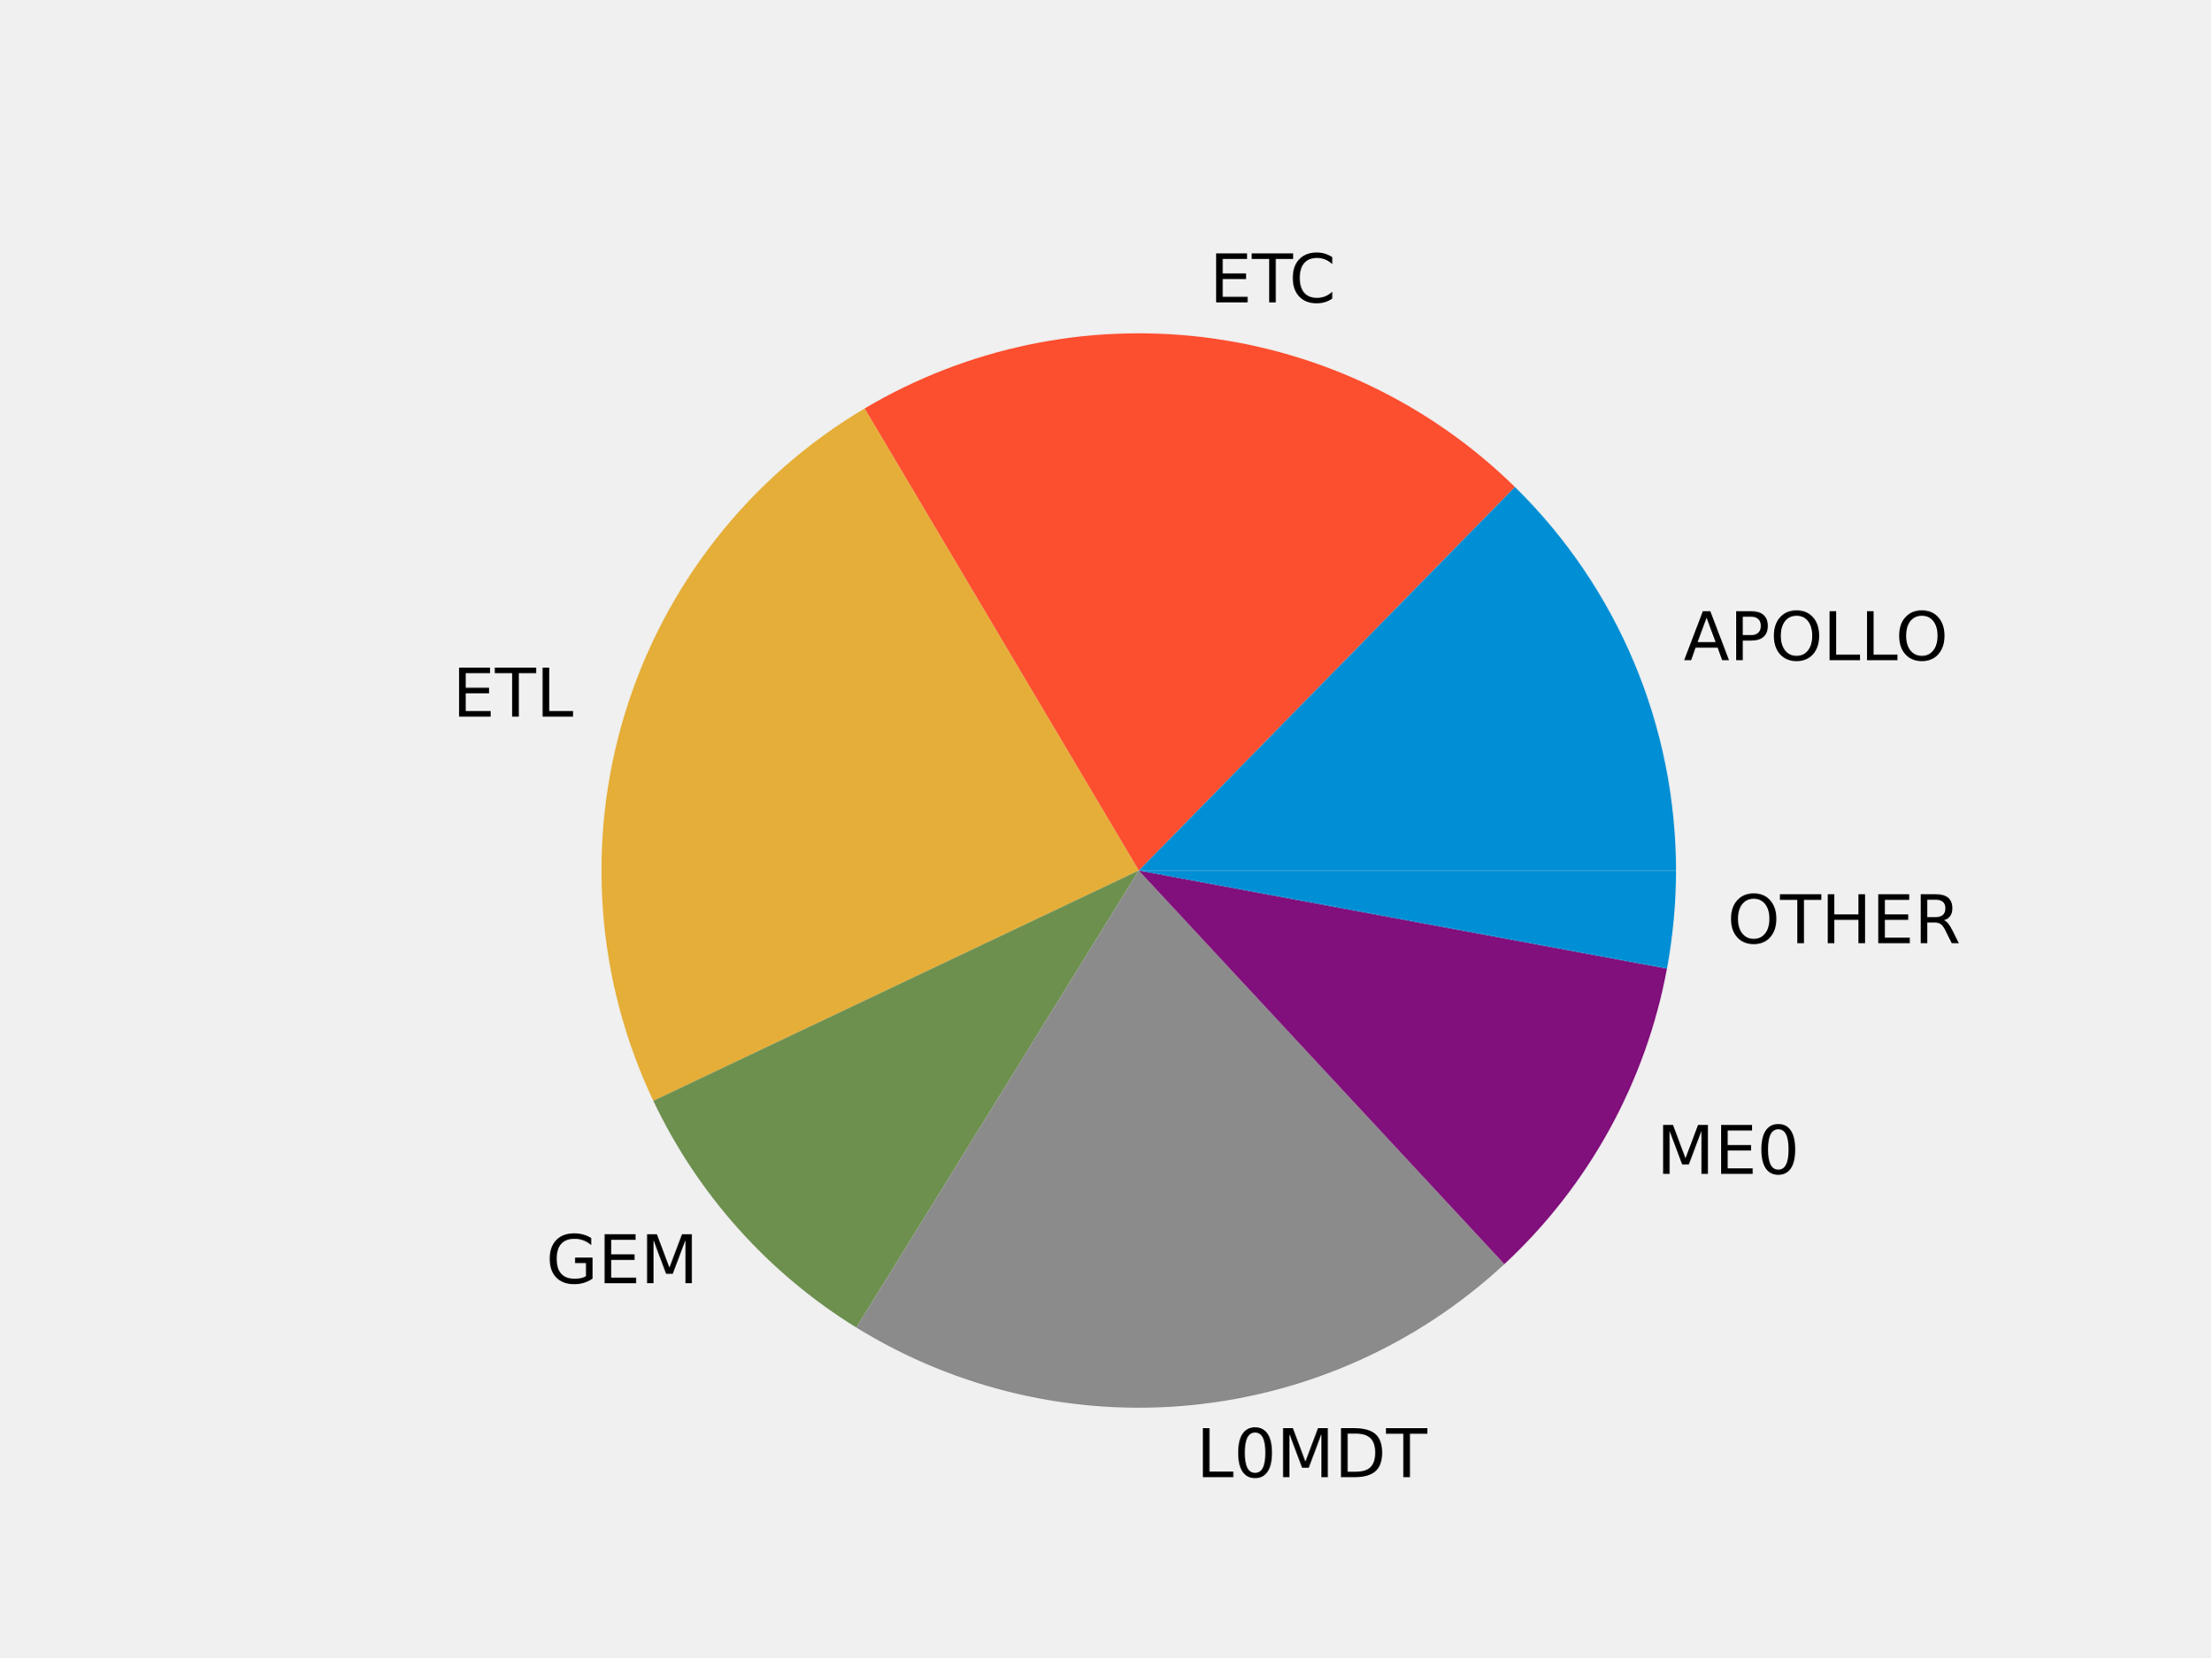
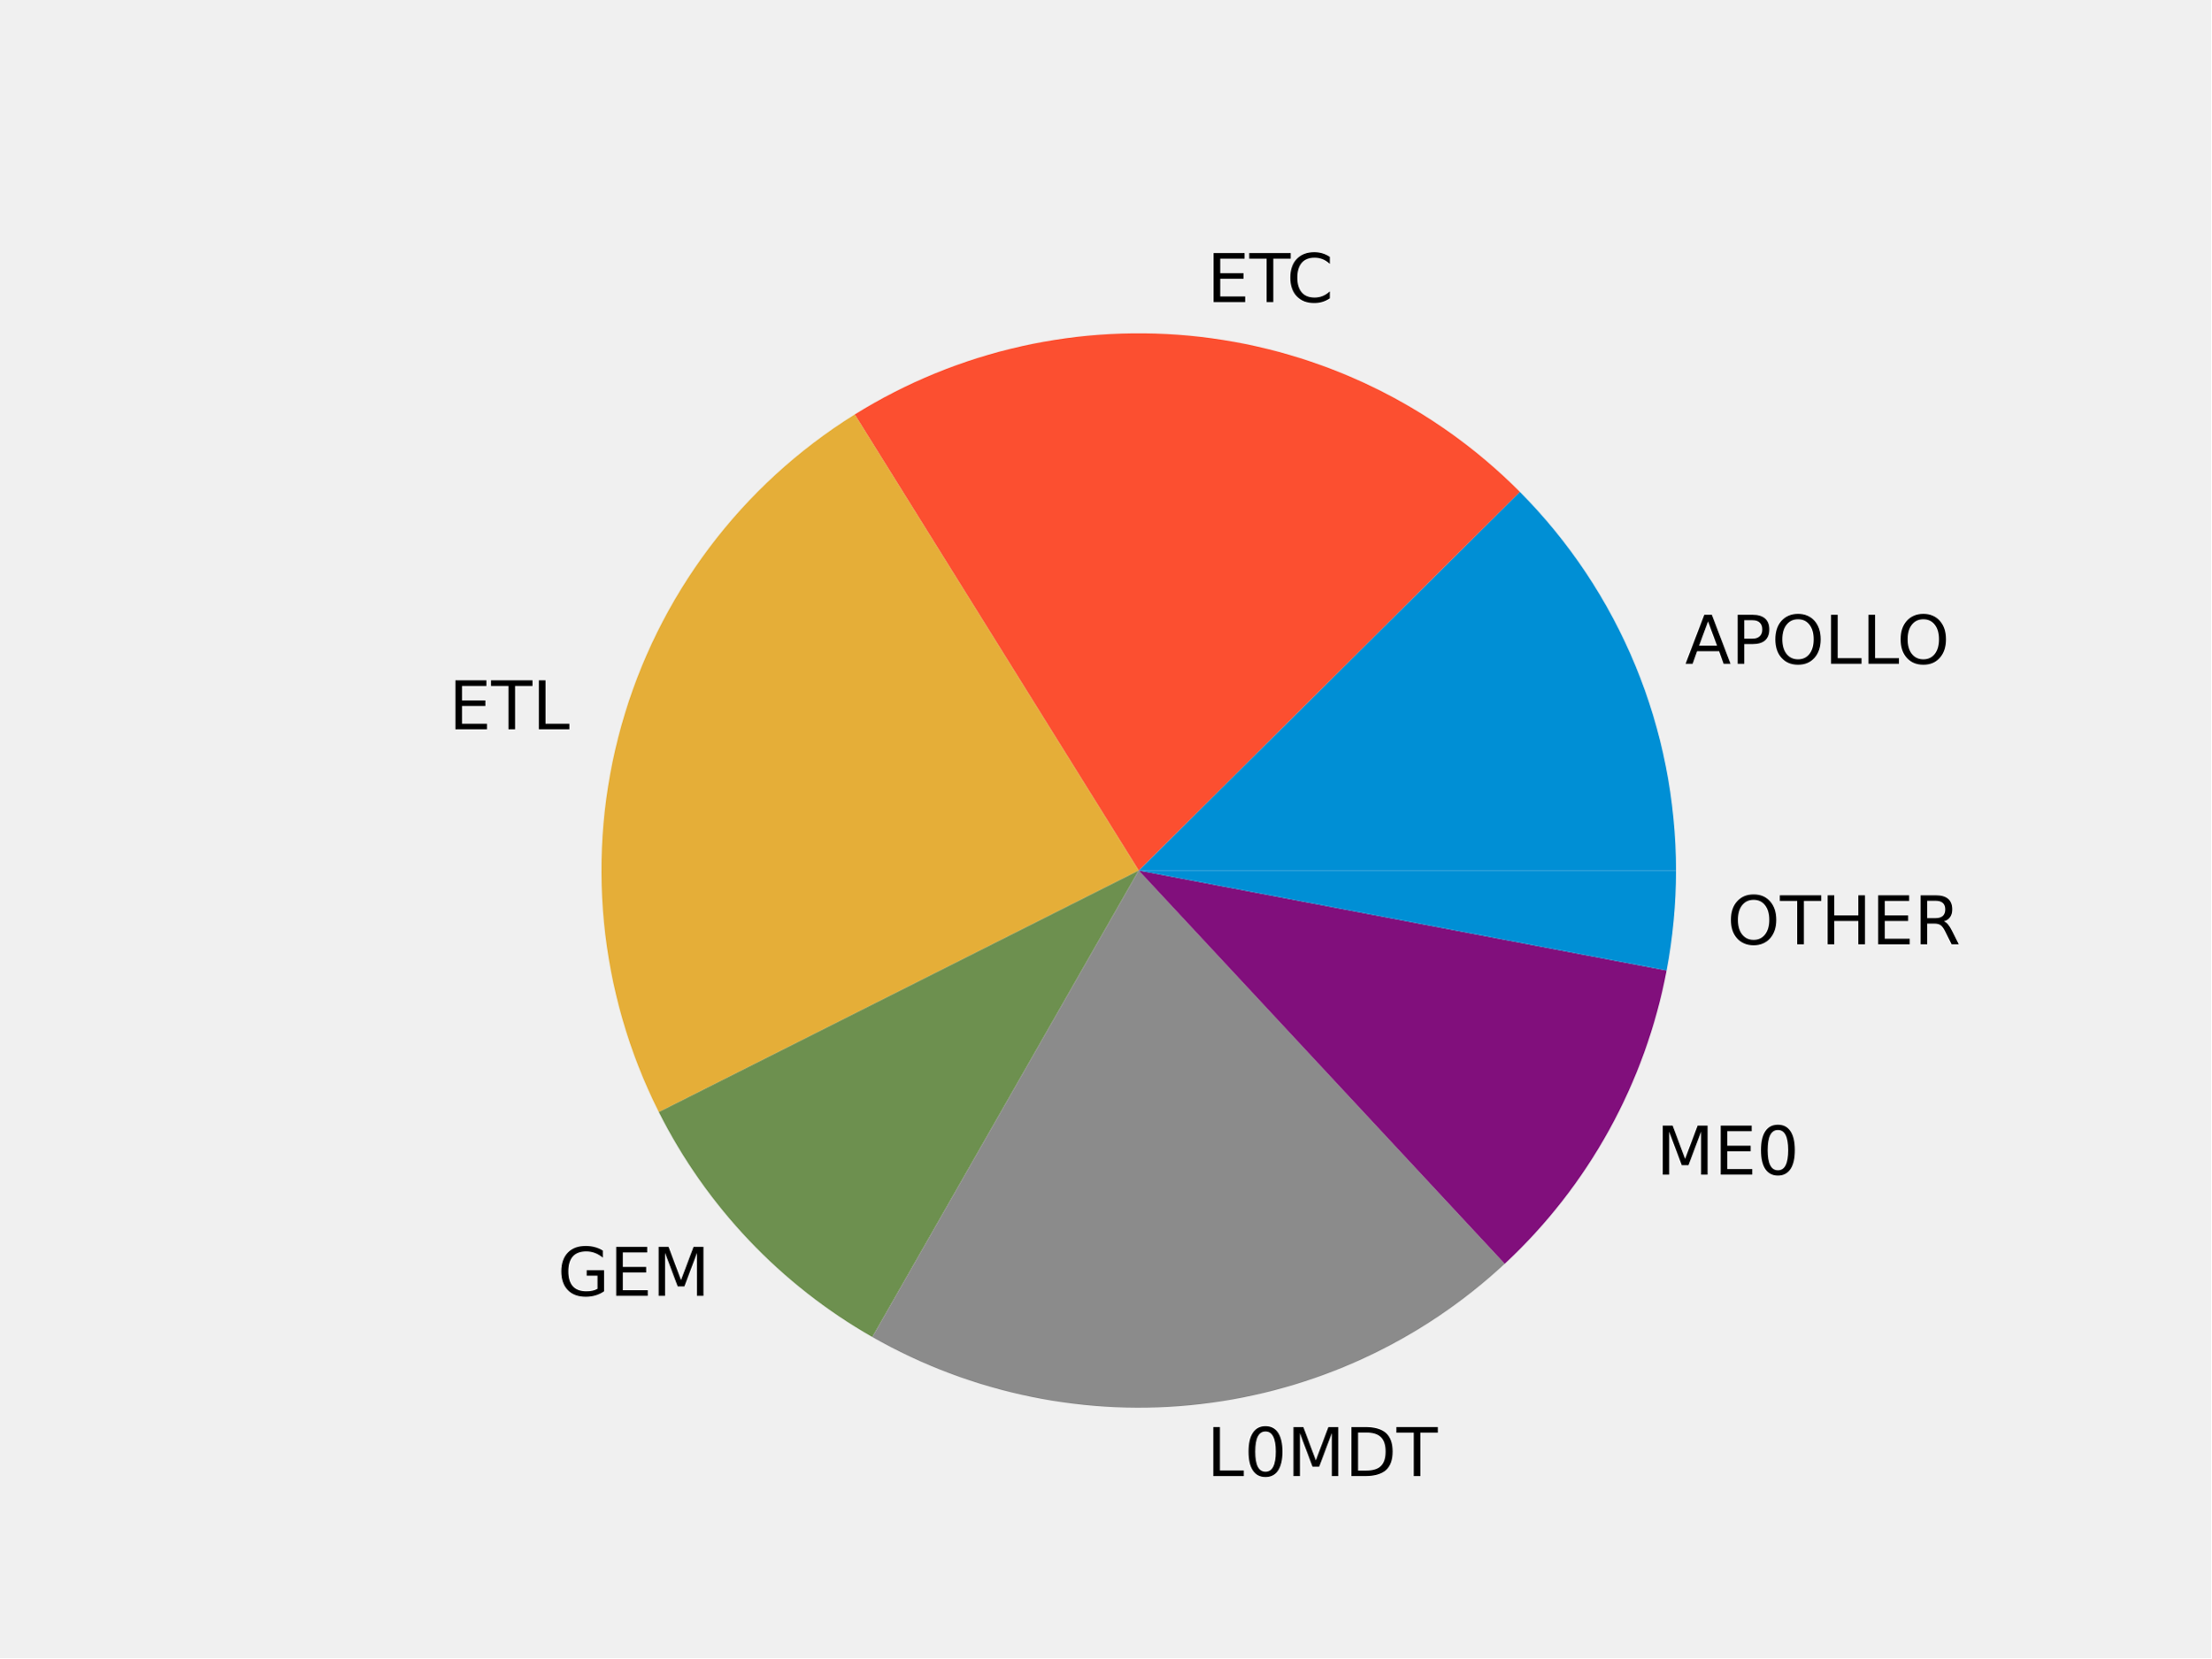
<svg xmlns="http://www.w3.org/2000/svg" xmlns:xlink="http://www.w3.org/1999/xlink" width="460.8pt" height="345.6pt" viewBox="0 0 460.8 345.6" version="1.1">
  <defs>
    <style type="text/css">*{stroke-linejoin: round; stroke-linecap: butt}</style>
  </defs>
  <g id="figure_1">
    <g id="patch_1">
      <path d="M 0 345.6  L 460.8 345.6  L 460.8 0  L 0 0  z " style="fill: #f0f0f0" />
    </g>
    <g id="axes_1">
      <g id="matplotlib.axis_1" />
      <g id="matplotlib.axis_2" />
      <g id="patch_2">
-         <path d="M 349.286 181.44  C 349.286 166.549 346.316 151.807 340.55 138.079  C 334.784 124.35 326.336 111.908 315.703 101.483  L 237.312 181.44  L 349.286 181.44  z " style="fill: #008fd5" />
+         <path d="M 349.286 181.44  C 349.286 166.795 346.413 152.292 340.83 138.753  C 335.247 125.214 327.062 112.901 316.74 102.513  L 237.312 181.44  L 349.286 181.44  z " style="fill: #008fd5" />
      </g>
      <g id="patch_3">
-         <path d="M 315.703 101.483  C 298.078 84.203 275.223 73.226 250.717 70.271  C 226.211 67.316 201.403 72.545 180.175 85.141  L 237.312 181.44  L 315.703 101.483  z " style="fill: #fc4f30" />
+         <path d="M 316.74 102.513  C 298.875 84.535 275.425 73.144 250.25 70.216  C 225.075 67.287 199.636 72.991 178.122 86.388  L 237.312 181.44  L 316.74 102.513  z " style="fill: #fc4f30" />
      </g>
      <g id="patch_4">
-         <path d="M 180.175 85.141  C 156.181 99.377 138.353 122.079 130.211 148.764  C 122.07 175.449 124.188 204.237 136.149 229.442  L 237.312 181.44  L 180.175 85.141  z " style="fill: #e5ae38" />
+         <path d="M 178.122 86.388  C 154.407 101.156 137.057 124.276 129.506 151.173  C 121.955 178.069 124.736 206.842 137.298 231.794  L 237.312 181.44  L 178.122 86.388  z " style="fill: #e5ae38" />
      </g>
      <g id="patch_5">
-         <path d="M 136.149 229.442  C 140.752 239.144 146.727 248.132 153.89 256.132  C 161.052 264.132 169.329 271.061 178.464 276.704  L 237.312 181.44  L 136.149 229.442  z " style="fill: #6d904f" />
+         <path d="M 137.298 231.794  C 142.221 241.572 148.552 250.576 156.088 258.517  C 163.623 266.458 172.283 273.251 181.79 278.68  L 237.312 181.44  L 137.298 231.794  z " style="fill: #6d904f" />
      </g>
      <g id="patch_6">
-         <path d="M 178.464 276.704  C 199.315 289.584 223.828 295.269 248.219 292.882  C 272.61 290.495 295.556 280.165 313.513 263.486  L 237.312 181.44  L 178.464 276.704  z " style="fill: #8b8b8b" />
+         <path d="M 181.79 278.68  C 202.514 290.513 226.488 295.416 250.195 292.671  C 273.901 289.925 296.12 279.672 313.591 263.415  L 237.312 181.44  L 181.79 278.68  z " style="fill: #8b8b8b" />
      </g>
      <g id="patch_7">
-         <path d="M 313.513 263.486  C 322.265 255.358 329.661 245.881 335.418 235.416  C 341.176 224.951 345.222 213.632 347.404 201.888  L 237.312 181.44  L 313.513 263.486  z " style="fill: #810f7c" />
+         <path d="M 313.591 263.415  C 322.272 255.336 329.616 245.93 335.346 235.547  C 341.076 225.165 345.121 213.938 347.329 202.286  L 237.312 181.44  L 313.591 263.415  z " style="fill: #810f7c" />
      </g>
      <g id="patch_8">
-         <path d="M 347.404 201.888  C 348.029 198.518 348.5 195.121 348.815 191.707  C 349.129 188.294 349.286 184.868 349.286 181.44  L 237.312 181.44  L 347.404 201.888  z " style="fill: #008fd5" />
+         <path d="M 347.329 202.286  C 347.98 198.852 348.469 195.389 348.796 191.909  C 349.123 188.429 349.286 184.935 349.286 181.44  L 237.312 181.44  L 347.329 202.286  z " style="fill: #008fd5" />
      </g>
      <g id="text_1">
-         <g transform="translate(350.8736 137.6055)scale(0.14 -0.14)">
+         <g transform="translate(351.1822 138.3471)scale(0.14 -0.14)">
          <defs>
            <path id="DejaVuSans-41" d="M 2188 4044  L 1331 1722  L 3047 1722  L 2188 4044  z M 1831 4666  L 2547 4666  L 4325 0  L 3669 0  L 3244 1197  L 1141 1197  L 716 0  L 50 0  L 1831 4666  z " transform="scale(0.015625)" />
            <path id="DejaVuSans-50" d="M 1259 4147  L 1259 2394  L 2053 2394  Q 2494 2394 2734 2622  Q 2975 2850 2975 3272  Q 2975 3691 2734 3919  Q 2494 4147 2053 4147  L 1259 4147  z M 628 4666  L 2053 4666  Q 2838 4666 3239 4311  Q 3641 3956 3641 3272  Q 3641 2581 3239 2228  Q 2838 1875 2053 1875  L 1259 1875  L 1259 0  L 628 0  L 628 4666  z " transform="scale(0.015625)" />
            <path id="DejaVuSans-4f" d="M 2522 4238  Q 1834 4238 1429 3725  Q 1025 3213 1025 2328  Q 1025 1447 1429 934  Q 1834 422 2522 422  Q 3209 422 3611 934  Q 4013 1447 4013 2328  Q 4013 3213 3611 3725  Q 3209 4238 2522 4238  z M 2522 4750  Q 3503 4750 4090 4092  Q 4678 3434 4678 2328  Q 4678 1225 4090 567  Q 3503 -91 2522 -91  Q 1538 -91 948 565  Q 359 1222 359 2328  Q 359 3434 948 4092  Q 1538 4750 2522 4750  z " transform="scale(0.015625)" />
            <path id="DejaVuSans-4c" d="M 628 4666  L 1259 4666  L 1259 531  L 3531 531  L 3531 0  L 628 0  L 628 4666  z " transform="scale(0.015625)" />
          </defs>
          <use xlink:href="#DejaVuSans-41" />
          <use xlink:href="#DejaVuSans-50" x="68.408" />
          <use xlink:href="#DejaVuSans-4f" x="128.711" />
          <use xlink:href="#DejaVuSans-4c" x="207.422" />
          <use xlink:href="#DejaVuSans-4c" x="263.135" />
          <use xlink:href="#DejaVuSans-4f" x="315.223" />
        </g>
      </g>
      <g id="text_2">
-         <g transform="translate(252.058 63.01715)scale(0.14 -0.14)">
+         <g transform="translate(251.5435 62.95621)scale(0.14 -0.14)">
          <defs>
            <path id="DejaVuSans-45" d="M 628 4666  L 3578 4666  L 3578 4134  L 1259 4134  L 1259 2753  L 3481 2753  L 3481 2222  L 1259 2222  L 1259 531  L 3634 531  L 3634 0  L 628 0  L 628 4666  z " transform="scale(0.015625)" />
            <path id="DejaVuSans-54" d="M -19 4666  L 3928 4666  L 3928 4134  L 2272 4134  L 2272 0  L 1638 0  L 1638 4134  L -19 4134  L -19 4666  z " transform="scale(0.015625)" />
            <path id="DejaVuSans-43" d="M 4122 4306  L 4122 3641  Q 3803 3938 3442 4084  Q 3081 4231 2675 4231  Q 1875 4231 1450 3742  Q 1025 3253 1025 2328  Q 1025 1406 1450 917  Q 1875 428 2675 428  Q 3081 428 3442 575  Q 3803 722 4122 1019  L 4122 359  Q 3791 134 3420 21  Q 3050 -91 2638 -91  Q 1578 -91 968 557  Q 359 1206 359 2328  Q 359 3453 968 4101  Q 1578 4750 2638 4750  Q 3056 4750 3426 4639  Q 3797 4528 4122 4306  z " transform="scale(0.015625)" />
          </defs>
          <use xlink:href="#DejaVuSans-45" />
          <use xlink:href="#DejaVuSans-54" x="63.184" />
          <use xlink:href="#DejaVuSans-43" x="118.393" />
        </g>
      </g>
      <g id="text_3">
-         <g transform="translate(94.30352 149.3594)scale(0.14 -0.14)">
+         <g transform="translate(93.52745 152.0092)scale(0.14 -0.14)">
          <use xlink:href="#DejaVuSans-45" />
          <use xlink:href="#DejaVuSans-54" x="63.184" />
          <use xlink:href="#DejaVuSans-4c" x="124.268" />
        </g>
      </g>
      <g id="text_4">
-         <g transform="translate(113.7739 267.4648)scale(0.14 -0.14)">
+         <g transform="translate(116.1916 270.0877)scale(0.14 -0.14)">
          <defs>
            <path id="DejaVuSans-47" d="M 3809 666  L 3809 1919  L 2778 1919  L 2778 2438  L 4434 2438  L 4434 434  Q 4069 175 3628 42  Q 3188 -91 2688 -91  Q 1594 -91 976 548  Q 359 1188 359 2328  Q 359 3472 976 4111  Q 1594 4750 2688 4750  Q 3144 4750 3555 4637  Q 3966 4525 4313 4306  L 4313 3634  Q 3963 3931 3569 4081  Q 3175 4231 2741 4231  Q 1884 4231 1454 3753  Q 1025 3275 1025 2328  Q 1025 1384 1454 906  Q 1884 428 2741 428  Q 3075 428 3337 486  Q 3600 544 3809 666  z " transform="scale(0.015625)" />
            <path id="DejaVuSans-4d" d="M 628 4666  L 1569 4666  L 2759 1491  L 3956 4666  L 4897 4666  L 4897 0  L 4281 0  L 4281 4097  L 3078 897  L 2444 897  L 1241 4097  L 1241 0  L 628 0  L 628 4666  z " transform="scale(0.015625)" />
          </defs>
          <use xlink:href="#DejaVuSans-47" />
          <use xlink:href="#DejaVuSans-45" x="77.49" />
          <use xlink:href="#DejaVuSans-4d" x="140.674" />
        </g>
      </g>
      <g id="text_5">
-         <g transform="translate(249.3097 307.8892)scale(0.14 -0.14)">
+         <g transform="translate(251.4829 307.6571)scale(0.14 -0.14)">
          <defs>
            <path id="DejaVuSans-30" d="M 2034 4250  Q 1547 4250 1301 3770  Q 1056 3291 1056 2328  Q 1056 1369 1301 889  Q 1547 409 2034 409  Q 2525 409 2770 889  Q 3016 1369 3016 2328  Q 3016 3291 2770 3770  Q 2525 4250 2034 4250  z M 2034 4750  Q 2819 4750 3233 4129  Q 3647 3509 3647 2328  Q 3647 1150 3233 529  Q 2819 -91 2034 -91  Q 1250 -91 836 529  Q 422 1150 422 2328  Q 422 3509 836 4129  Q 1250 4750 2034 4750  z " transform="scale(0.015625)" />
            <path id="DejaVuSans-44" d="M 1259 4147  L 1259 519  L 2022 519  Q 2988 519 3436 956  Q 3884 1394 3884 2338  Q 3884 3275 3436 3711  Q 2988 4147 2022 4147  L 1259 4147  z M 628 4666  L 1925 4666  Q 3281 4666 3915 4102  Q 4550 3538 4550 2338  Q 4550 1131 3912 565  Q 3275 0 1925 0  L 628 0  L 628 4666  z " transform="scale(0.015625)" />
          </defs>
          <use xlink:href="#DejaVuSans-4c" />
          <use xlink:href="#DejaVuSans-30" x="55.713" />
          <use xlink:href="#DejaVuSans-4d" x="119.336" />
          <use xlink:href="#DejaVuSans-44" x="205.615" />
          <use xlink:href="#DejaVuSans-54" x="282.617" />
        </g>
      </g>
      <g id="text_6">
-         <g transform="translate(345.2289 244.6768)scale(0.14 -0.14)">
+         <g transform="translate(345.1494 244.8212)scale(0.14 -0.14)">
          <use xlink:href="#DejaVuSans-4d" />
          <use xlink:href="#DejaVuSans-45" x="86.279" />
          <use xlink:href="#DejaVuSans-30" x="149.463" />
        </g>
      </g>
      <g id="text_7">
-         <g transform="translate(359.965 196.5971)scale(0.14 -0.14)">
+         <g transform="translate(359.9443 196.819)scale(0.14 -0.14)">
          <defs>
            <path id="DejaVuSans-48" d="M 628 4666  L 1259 4666  L 1259 2753  L 3553 2753  L 3553 4666  L 4184 4666  L 4184 0  L 3553 0  L 3553 2222  L 1259 2222  L 1259 0  L 628 0  L 628 4666  z " transform="scale(0.015625)" />
            <path id="DejaVuSans-52" d="M 2841 2188  Q 3044 2119 3236 1894  Q 3428 1669 3622 1275  L 4263 0  L 3584 0  L 2988 1197  Q 2756 1666 2539 1819  Q 2322 1972 1947 1972  L 1259 1972  L 1259 0  L 628 0  L 628 4666  L 2053 4666  Q 2853 4666 3247 4331  Q 3641 3997 3641 3322  Q 3641 2881 3436 2590  Q 3231 2300 2841 2188  z M 1259 4147  L 1259 2491  L 2053 2491  Q 2509 2491 2742 2702  Q 2975 2913 2975 3322  Q 2975 3731 2742 3939  Q 2509 4147 2053 4147  L 1259 4147  z " transform="scale(0.015625)" />
          </defs>
          <use xlink:href="#DejaVuSans-4f" />
          <use xlink:href="#DejaVuSans-54" x="78.711" />
          <use xlink:href="#DejaVuSans-48" x="139.795" />
          <use xlink:href="#DejaVuSans-45" x="214.99" />
          <use xlink:href="#DejaVuSans-52" x="278.174" />
        </g>
      </g>
    </g>
  </g>
</svg>
